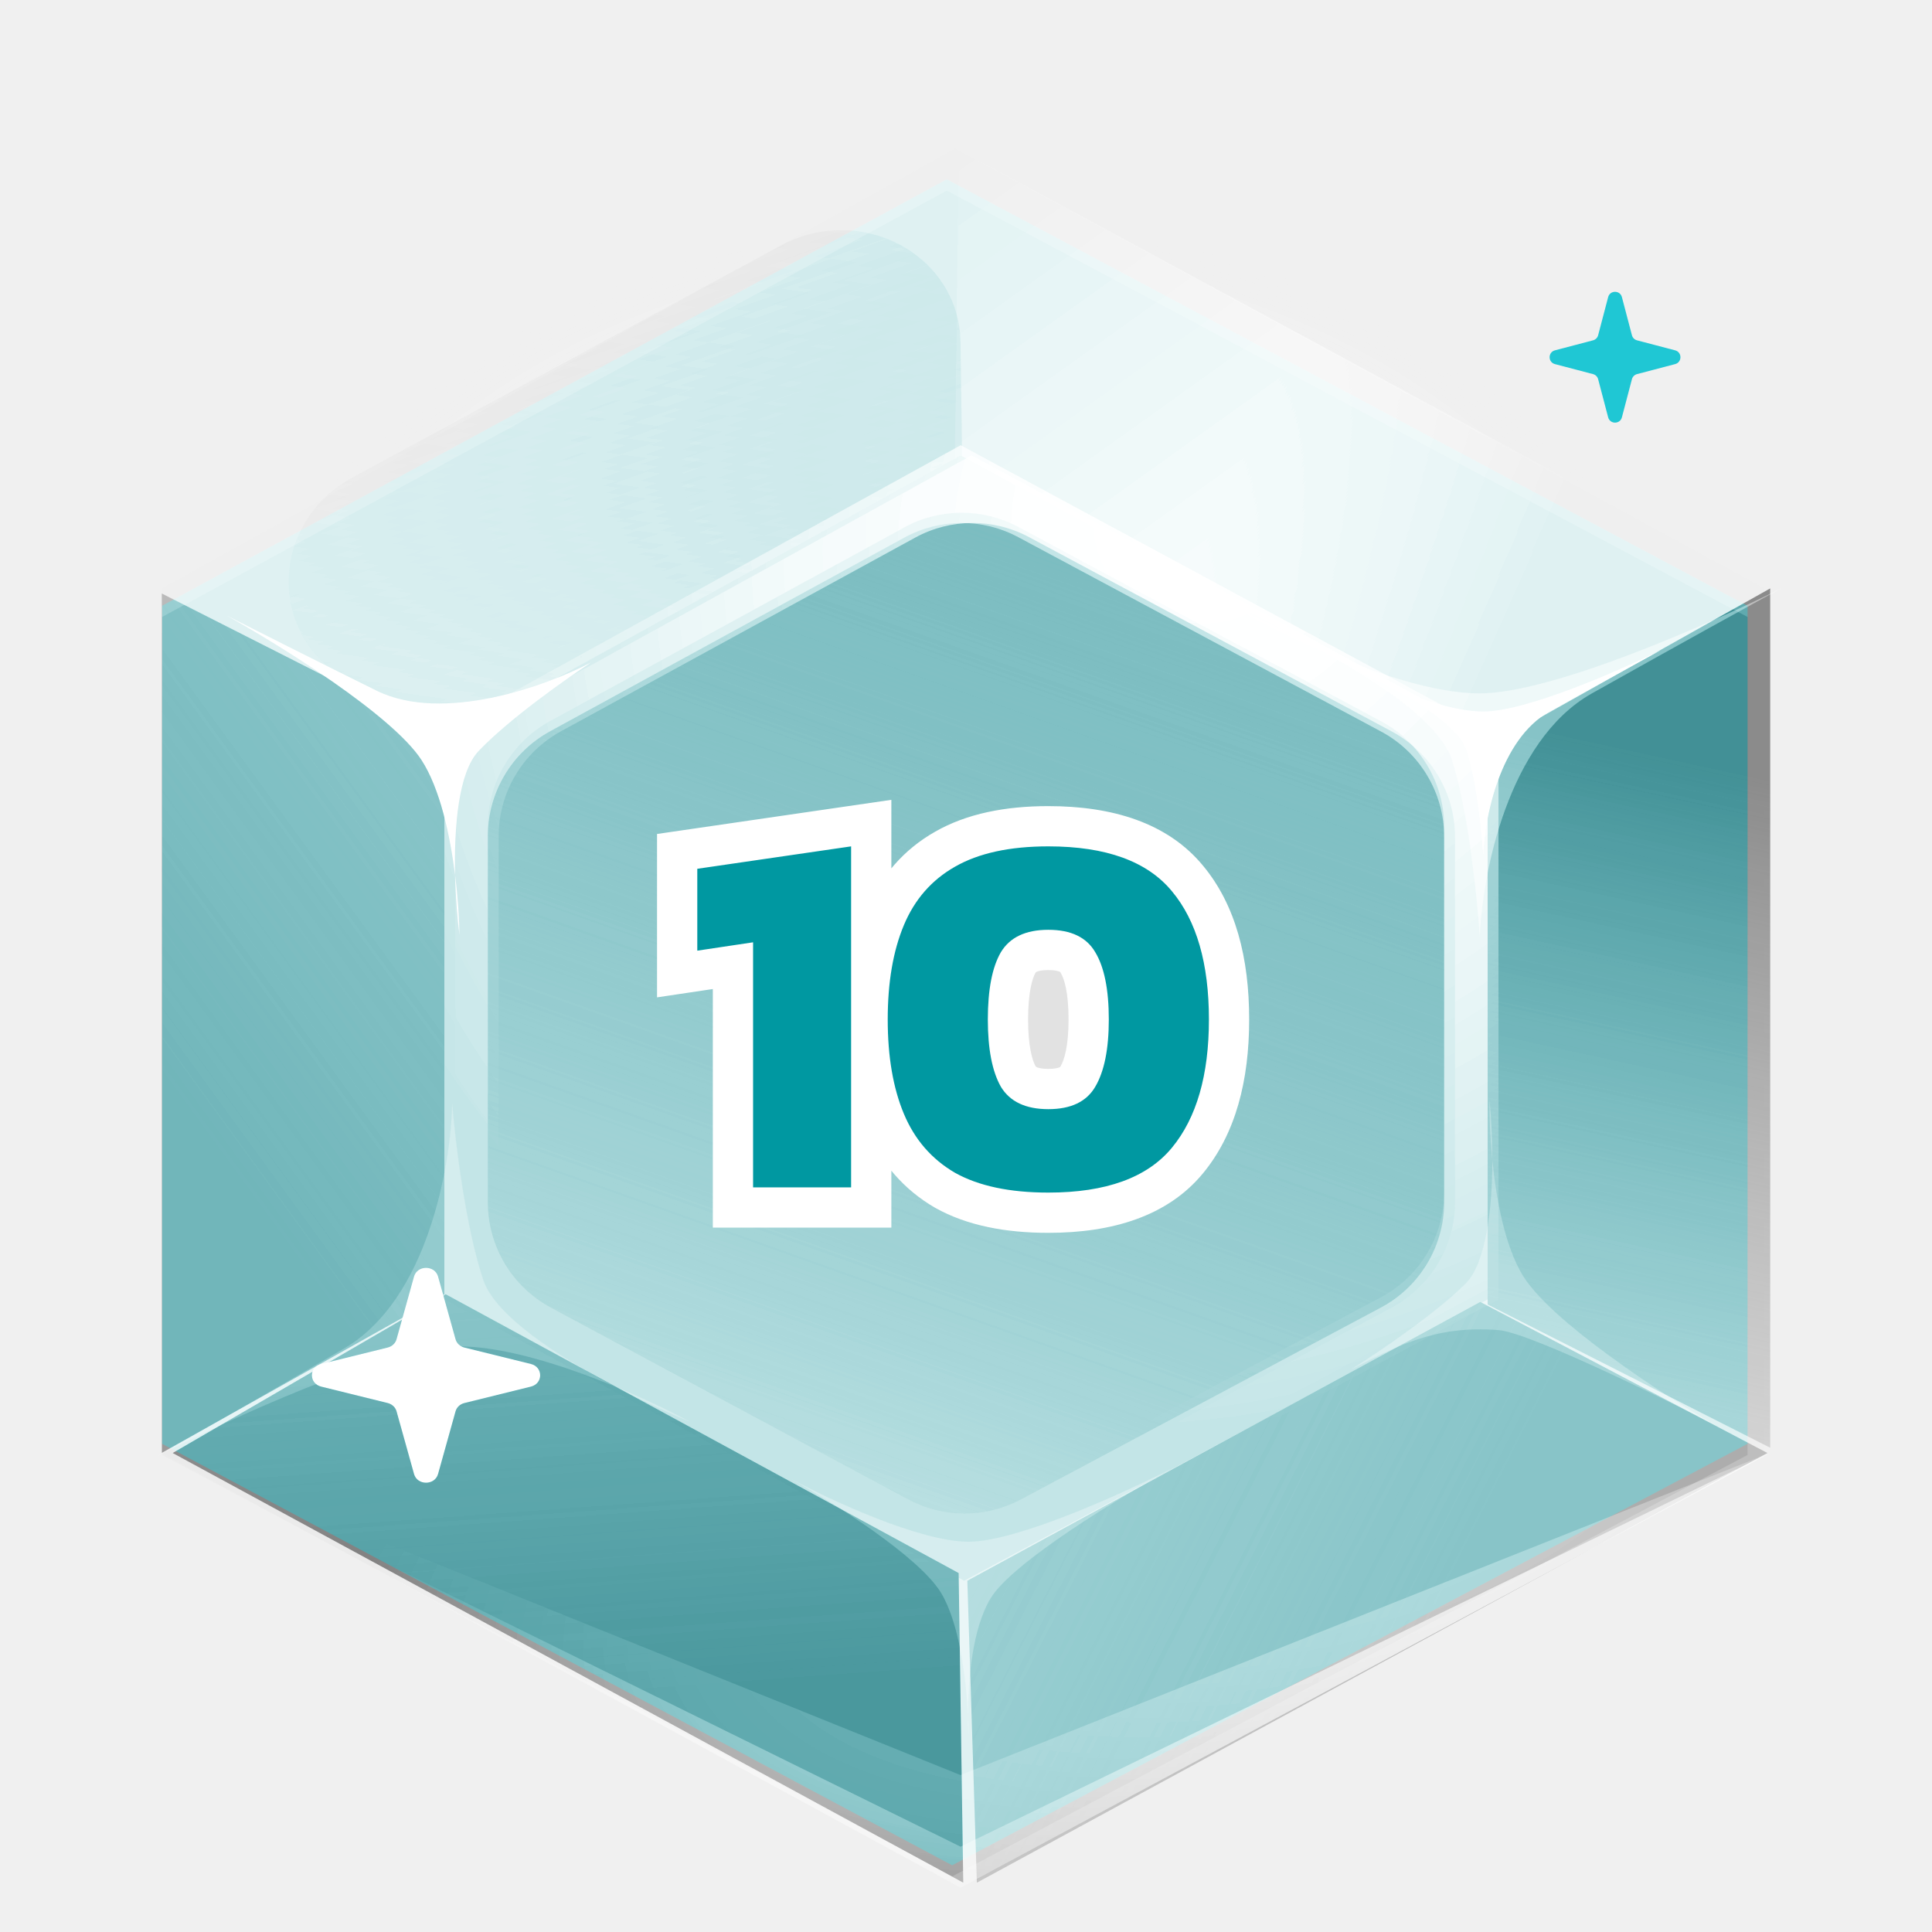
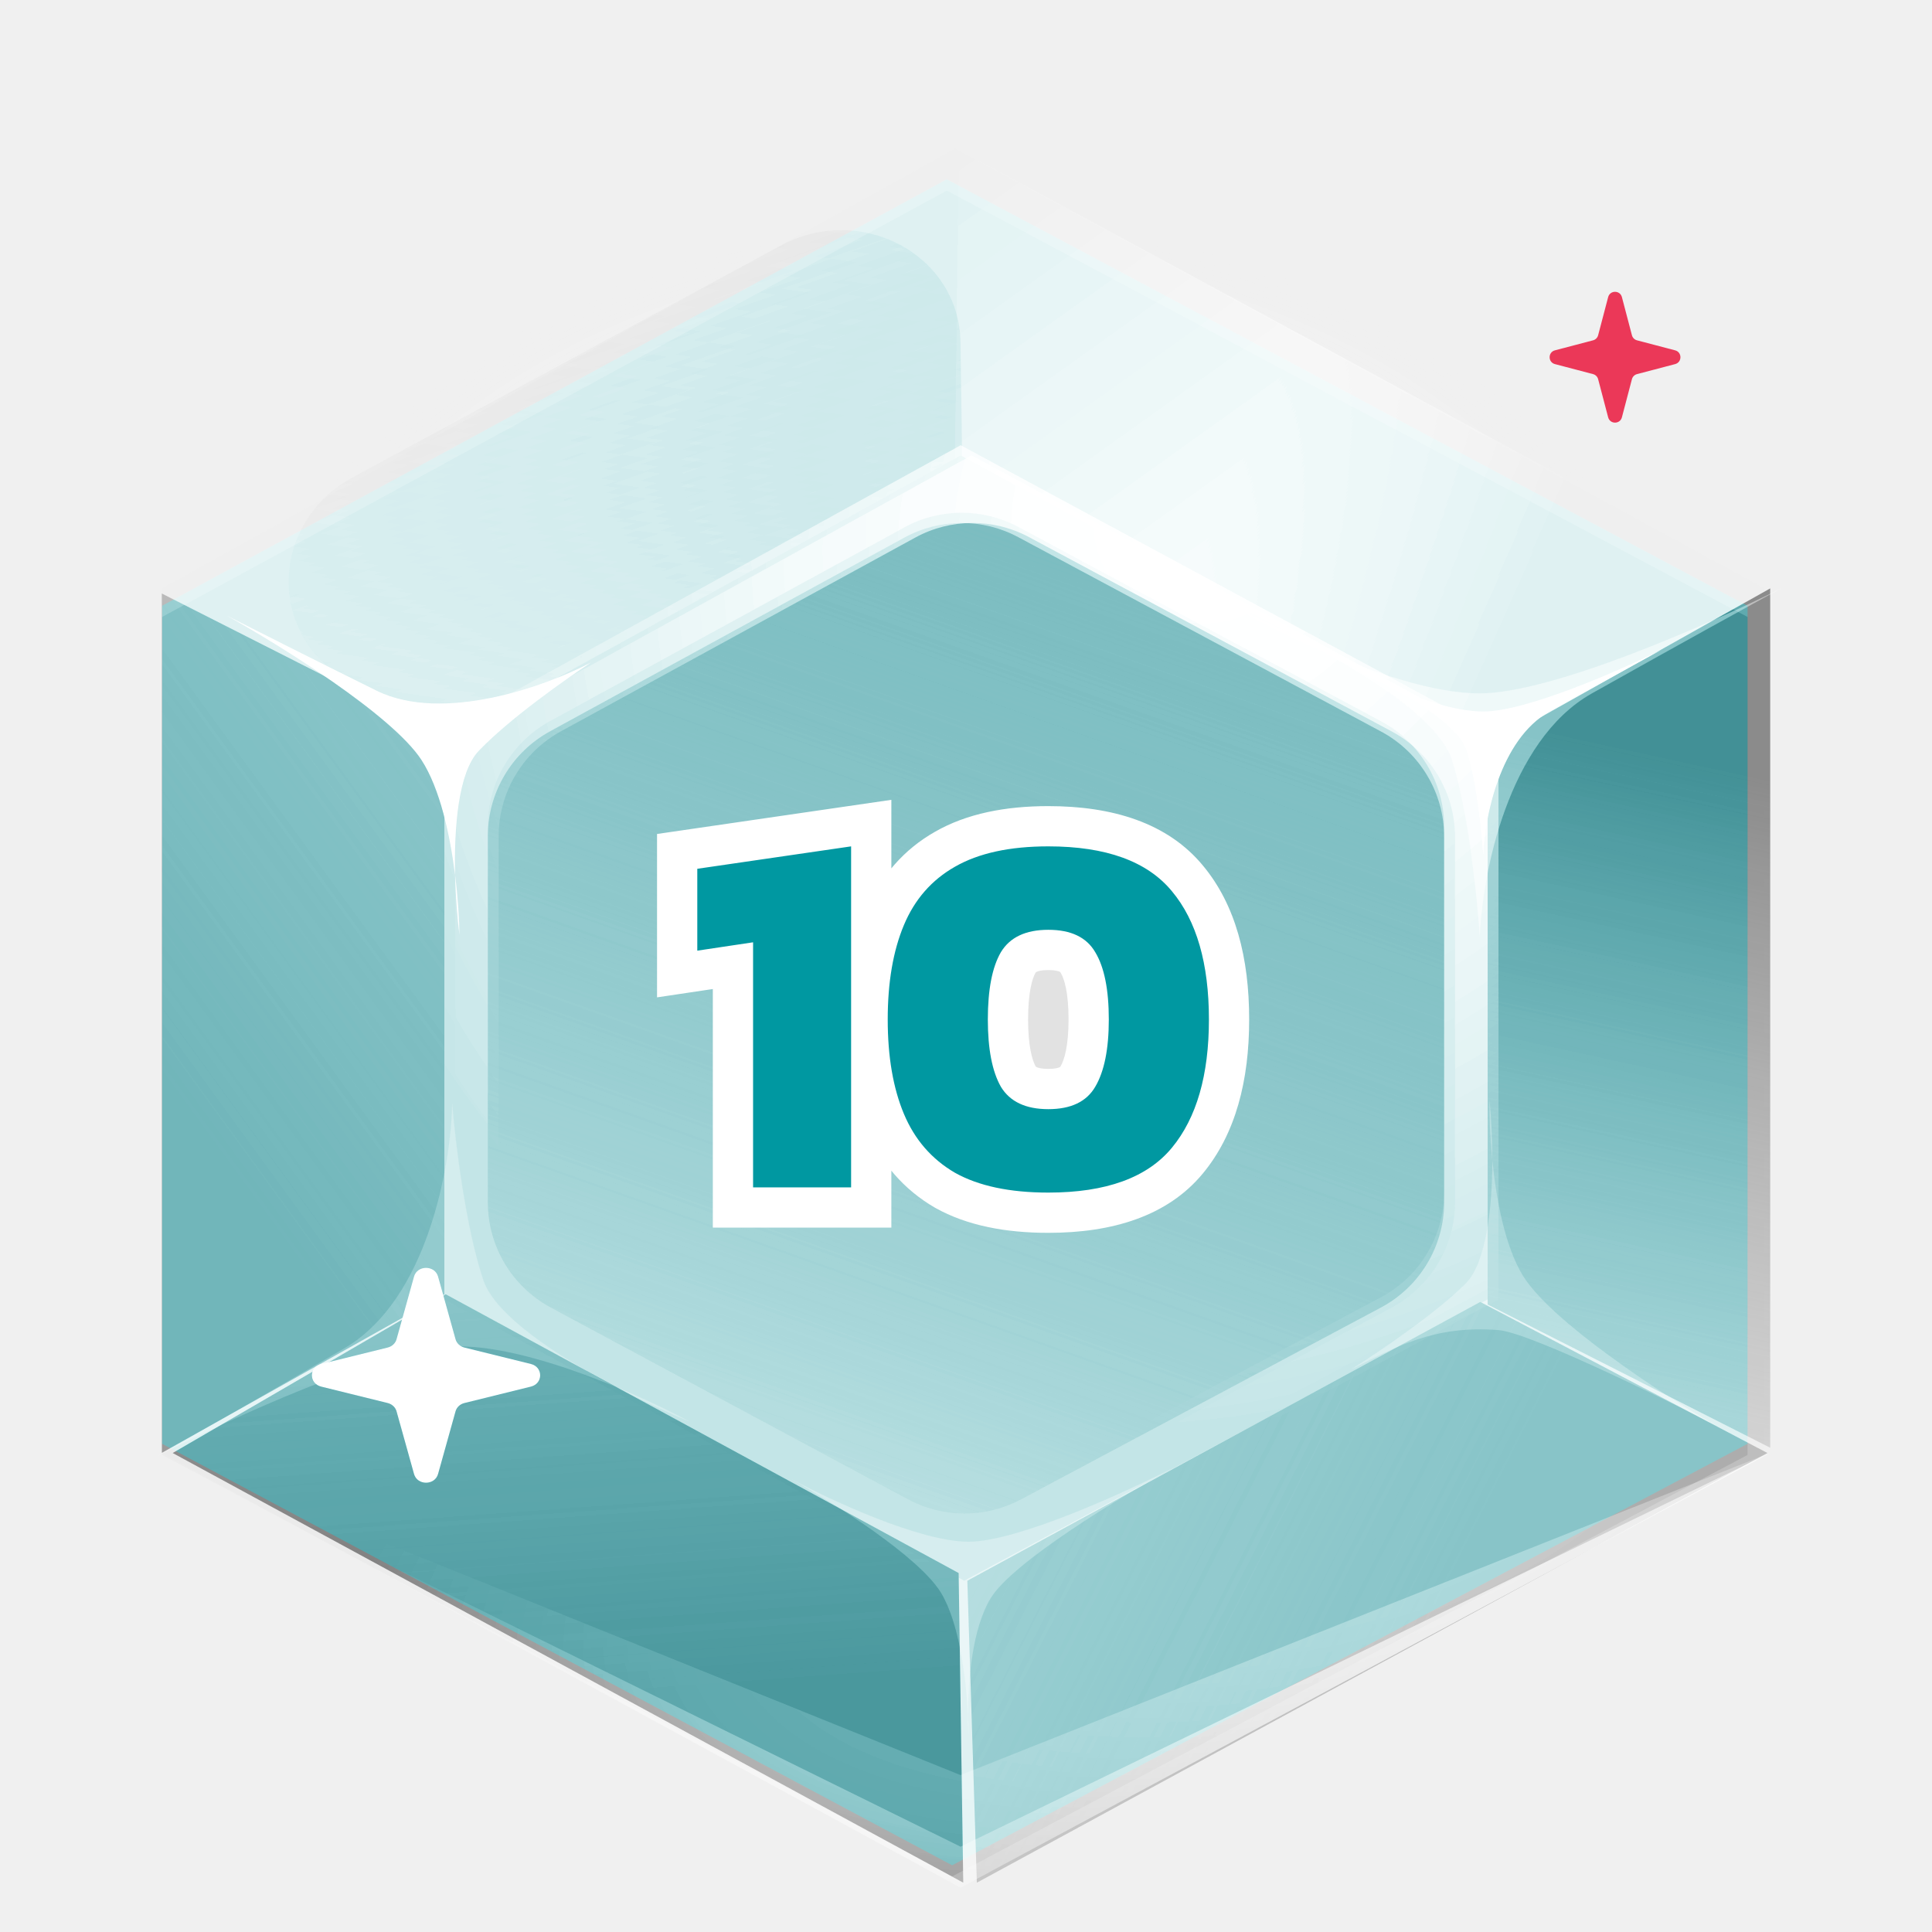
<svg xmlns="http://www.w3.org/2000/svg" width="192" height="192" viewBox="0 0 192 192" fill="none">
  <g clip-path="url(#clip0_2320_340810)">
    <mask id="mask0_2320_340810" style="mask-type:alpha" maskUnits="userSpaceOnUse" x="11" y="-14" width="165" height="107">
      <path d="M175.993 69.471C176.711 74.068 118.241 91.118 97.324 92.981C89.149 93.69 14.496 73.845 11.652 69.471C8.807 65.097 11.652 -10.276 97.324 -14C175.993 -5.622 175.229 64.814 175.993 69.471Z" fill="#636363" />
    </mask>
    <g mask="url(#mask0_2320_340810)">
      <ellipse opacity="0.5" cx="95.5" cy="82" rx="76.5" ry="61" fill="url(#paint0_radial_2320_340810)" />
    </g>
    <path d="M95.459 187.589L16.08 144.382V58.476L94.919 14.761L175.379 58.476V144.382L95.459 187.589Z" fill="#EFEFEF" />
    <path d="M95.856 146.924L53.879 124.049V78.57L95.57 55.426L138.119 78.57V124.049L95.856 146.924Z" fill="url(#paint1_linear_2320_340810)" />
    <mask id="mask1_2320_340810" style="mask-type:alpha" maskUnits="userSpaceOnUse" x="94" y="14" width="81" height="65">
      <path d="M174.137 57.567L136.337 78.408L94.757 55.025L95.297 14.868L174.137 57.567Z" fill="url(#paint2_linear_2320_340810)" />
    </mask>
    <g mask="url(#mask1_2320_340810)">
      <path fill-rule="evenodd" clip-rule="evenodd" d="M174.678 57.568L95.298 14.361L15.378 57.568V143.474L95.838 187.189L174.678 143.474V57.568ZM136.878 77.9L94.901 55.026L52.638 77.9V123.38L95.186 146.523L136.878 123.38V77.9Z" fill="url(#paint3_linear_2320_340810)" />
    </g>
    <mask id="mask2_2320_340810" style="mask-type:alpha" maskUnits="userSpaceOnUse" x="28" y="22" width="68" height="55">
      <path d="M34.56 67.602L48.104 75.07C51.846 77.133 56.513 77.084 60.323 74.941L89.451 58.561C93.326 56.381 95.703 52.382 95.646 48.134L95.456 34.038C95.339 25.318 85.575 20.08 77.546 24.428L35.063 47.437C26.795 51.915 26.514 63.166 34.56 67.602Z" fill="url(#paint4_linear_2320_340810)" />
    </mask>
    <g mask="url(#mask2_2320_340810)">
      <path fill-rule="evenodd" clip-rule="evenodd" d="M15.818 64.626C15.818 60.275 18.197 56.272 22.019 54.192L89.538 17.441C93.068 15.519 97.331 15.513 100.867 17.424L168.888 54.198C172.726 56.273 175.118 60.286 175.118 64.649V136.407C175.118 140.761 172.736 144.767 168.909 146.846L100.388 184.075C96.819 186.014 92.507 185.995 88.955 184.026L21.937 146.865C18.161 144.772 15.818 140.794 15.818 136.476V64.626ZM53.618 84.955C53.618 80.606 55.995 76.604 59.814 74.523L89.93 58.112C93.463 56.187 97.731 56.181 101.269 58.096L131.633 74.53C135.468 76.606 137.858 80.617 137.858 84.978V116.317C137.858 120.67 135.478 124.674 131.654 126.753L101.044 143.403C97.473 145.346 93.156 145.327 89.602 143.354L59.732 126.773C55.959 124.678 53.618 120.702 53.618 116.386V84.955Z" fill="url(#paint5_linear_2320_340810)" />
    </g>
    <path d="M95.823 157.09L44.159 129.132V73.546L95.472 45.26L147.839 73.546V129.132L95.823 157.09Z" fill="#E1E1E1" />
    <path d="M90.24 149.002L54.743 129.951C50.887 127.882 48.48 123.86 48.48 119.484V83.102C48.48 78.759 50.851 74.762 54.662 72.678L89.876 53.427C93.395 51.503 97.648 51.485 101.184 53.379L137.25 72.699C141.111 74.767 143.52 78.791 143.52 83.171V119.461C143.52 123.849 141.101 127.88 137.228 129.944L101.446 149.018C97.943 150.885 93.739 150.879 90.24 149.002Z" fill="url(#paint6_linear_2320_340810)" />
    <path d="M16.08 144.382V58.984L44.16 73.217V128.624L16.08 144.382Z" fill="url(#paint7_linear_2320_340810)" />
    <path d="M175.921 58.476L175.921 143.874L147.841 129.641L147.841 74.234L175.921 58.476Z" fill="url(#paint8_linear_2320_340810)" />
    <path d="M175.645 144.399L97.079 187.098L96.133 157.09L147.107 129.387L175.645 144.399Z" fill="url(#paint9_linear_2320_340810)" />
    <path d="M95.727 187.098L17.161 144.399L44.295 128.624L95.269 156.327L95.727 187.098Z" fill="url(#paint10_linear_2320_340810)" />
    <path d="M43.534 146.482C43.212 147.638 41.468 147.638 41.146 146.482L39.411 140.261C39.298 139.855 38.962 139.538 38.531 139.432L31.921 137.799C30.693 137.495 30.693 135.854 31.921 135.551L38.531 133.918C38.962 133.811 39.298 133.494 39.411 133.089L41.146 126.867C41.468 125.711 43.212 125.711 43.534 126.867L45.269 133.089C45.382 133.494 45.718 133.811 46.149 133.918L52.759 135.551C53.987 135.854 53.987 137.495 52.759 137.799L46.149 139.432C45.718 139.538 45.382 139.855 45.269 140.261L43.534 146.482Z" fill="white" />
    <g style="mix-blend-mode:overlay">
      <path fill-rule="evenodd" clip-rule="evenodd" d="M45.239 129.132L96.903 157.09L148.918 129.132V73.546L96.551 45.26L45.239 73.546V129.132ZM55.82 129.952L91.318 149.002C94.816 150.88 99.021 150.886 102.524 149.018L138.306 129.945C142.179 127.881 144.598 123.85 144.598 119.461V83.171C144.598 78.792 142.188 74.767 138.328 72.699L102.262 53.379C98.726 51.485 94.473 51.503 90.953 53.427L55.739 72.679C51.928 74.762 49.558 78.76 49.558 83.103V119.484C49.558 123.86 51.964 127.882 55.82 129.952Z" fill="url(#paint11_radial_2320_340810)" />
    </g>
    <g style="mix-blend-mode:overlay">
      <path fill-rule="evenodd" clip-rule="evenodd" d="M44.161 128.116L95.825 156.073L147.841 128.116V72.53L95.474 44.243L44.161 72.53V128.116ZM54.743 128.935L90.24 147.985C93.739 149.863 97.943 149.868 101.446 148.001L137.228 128.928C141.101 126.864 143.52 122.833 143.52 118.444V82.154C143.52 77.775 141.111 73.75 137.25 71.682L101.184 52.362C97.648 50.468 93.395 50.486 89.876 52.41L54.662 71.662C50.851 73.745 48.48 77.742 48.48 82.086V118.467C48.48 122.843 50.887 126.865 54.743 128.935Z" fill="url(#paint12_radial_2320_340810)" />
    </g>
    <g style="mix-blend-mode:soft-light">
      <path d="M95.459 187.589L16.08 144.382L95.459 176.406L175.919 144.382L95.459 187.589Z" fill="url(#paint13_radial_2320_340810)" />
    </g>
    <g style="mix-blend-mode:overlay">
      <path d="M95.459 187.589L16.08 144.382L95.459 183.522L175.919 144.382L95.459 187.589Z" fill="url(#paint14_radial_2320_340810)" />
    </g>
    <g style="mix-blend-mode:soft-light">
      <path d="M158.199 68.911C149.844 73.607 147.291 86.955 147.058 93.042C146.826 89.346 145.944 80.65 144.273 75.433C143.139 71.893 137.027 67.753 131.329 64.641C128.38 63.363 125.791 62.047 124.08 61.085C126.02 61.924 128.628 63.167 131.329 64.641C136.379 66.831 142.486 68.911 147.058 68.911C154.3 68.911 170.037 61.954 177 58.476C174.215 59.998 166.555 64.215 158.199 68.911Z" fill="white" />
    </g>
    <g style="mix-blend-mode:soft-light" opacity="0.5">
      <path d="M34.236 133.984C42.505 129.155 44.816 115.768 44.937 109.678C45.236 113.369 46.276 122.05 48.042 127.239C49.24 130.761 55.427 134.802 61.181 137.821C64.152 139.052 66.764 140.326 68.493 141.26C66.537 140.453 63.908 139.252 61.181 137.821C56.092 135.713 49.947 133.732 45.376 133.805C38.135 133.922 22.527 141.131 15.628 144.721C18.385 143.154 25.967 138.814 34.236 133.984Z" fill="white" />
    </g>
    <g style="mix-blend-mode:overlay">
      <path d="M37.408 68.633C44.048 71.918 54.4 68.132 58.745 65.828C56.257 67.457 50.537 71.499 47.564 74.632C45.547 76.757 45.112 82.205 45.229 86.983C45.522 89.323 45.643 91.454 45.659 92.9C45.465 91.362 45.285 89.248 45.229 86.983C44.729 82.977 43.726 78.36 41.888 75.53C38.976 71.047 27.79 64.102 22.56 61.19C24.743 62.303 30.769 65.348 37.408 68.633Z" fill="white" />
    </g>
    <g style="mix-blend-mode:soft-light" opacity="0.6">
      <path d="M148.921 132.182C142.441 131.674 138.652 133.896 134.248 136.1C136.778 134.528 142.6 130.617 145.653 127.554C147.724 125.475 148.298 120.038 148.304 115.259C148.071 112.913 148.005 110.78 148.026 109.334C148.181 110.876 148.306 112.994 148.304 115.259C148.701 119.276 149.585 123.914 151.35 126.785C154.145 131.333 165.15 138.53 170.304 141.56C168.15 140.399 152.292 132.447 148.921 132.182Z" fill="white" />
    </g>
    <g style="mix-blend-mode:overlay">
      <path d="M153.993 70.714C149.048 73.476 147.537 81.328 147.399 84.908C147.262 82.734 146.74 77.619 145.751 74.55C145.08 72.468 141.462 70.032 138.09 68.202C136.344 67.45 134.813 66.676 133.8 66.11C134.948 66.604 136.491 67.335 138.09 68.202C141.079 69.49 144.693 70.714 147.399 70.714C151.685 70.714 160.999 66.622 165.12 64.576C163.471 65.471 158.938 67.952 153.993 70.714Z" fill="white" />
    </g>
    <g style="mix-blend-mode:soft-light" opacity="0.6">
      <path d="M78.719 147.032C82.554 149.094 91.429 153.218 96.25 153.218C101.07 153.218 111.771 148.344 116.519 145.907C111.406 148.719 100.632 155.242 98.441 158.842C96.644 161.794 96.198 166.966 96.196 170.385C96.234 171.13 96.25 171.794 96.25 172.339C96.217 171.8 96.196 171.135 96.196 170.385C96.014 166.772 95.327 161.263 93.51 158.279C91.319 154.68 82.737 149.281 78.719 147.032Z" fill="white" />
    </g>
    <g style="mix-blend-mode:color-burn" opacity="0.5">
      <path d="M94.623 186.479L16.109 144.592V61.311L94.089 18.932L173.671 61.311V144.592L94.623 186.479Z" fill="#A7A7A7" />
    </g>
    <g style="mix-blend-mode:soft-light" opacity="0.8">
      <path d="M94.623 185.37L16.109 143.483V60.202L94.089 17.822L173.671 60.202V143.483L94.623 185.37Z" fill="#14E2F2" />
    </g>
-     <path d="M161.184 41.472C161 42.176 160 42.176 159.816 41.472L158.821 37.684C158.756 37.437 158.564 37.244 158.316 37.179L154.528 36.184C153.824 36 153.824 35 154.528 34.816L158.316 33.821C158.564 33.756 158.756 33.563 158.821 33.316L159.816 29.528C160 28.824 161 28.824 161.184 29.528L162.179 33.316C162.244 33.563 162.436 33.756 162.684 33.821L166.472 34.816C167.176 35 167.176 36 166.472 36.184L162.684 37.179C162.436 37.244 162.244 37.437 162.179 37.684L161.184 41.472Z" fill="#1FC7D4" />
+     <path d="M161.184 41.472C161 42.176 160 42.176 159.816 41.472L158.821 37.684C158.756 37.437 158.564 37.244 158.316 37.179L154.528 36.184C153.824 36 153.824 35 154.528 34.816L158.316 33.821C158.564 33.756 158.756 33.563 158.821 33.316L159.816 29.528C160 28.824 161 28.824 161.184 29.528L162.179 33.316C162.244 33.563 162.436 33.756 162.684 33.821L166.472 34.816C167.176 35 167.176 36 166.472 36.184L162.684 37.179C162.436 37.244 162.244 37.437 162.179 37.684L161.184 41.472Z" fill="#eb3858" />
  </g>
  <ellipse cx="104" cy="101" rx="7" ry="11" fill="#E2E2E2" />
  <path d="M74.84 118H70.84V122H74.84V118ZM74.84 93.645H78.84V89.003L74.248 89.689L74.84 93.645ZM69.296 94.475H65.296V99.117L69.887 98.431L69.296 94.475ZM69.296 86.339L68.719 82.381L65.296 82.88V86.339H69.296ZM84.582 84.111H88.582V79.486L84.005 80.153L84.582 84.111ZM84.582 118V122H88.582V118H84.582ZM78.84 118V93.645H70.84V118H78.84ZM74.248 89.689L68.704 90.519L69.887 98.431L75.432 97.602L74.248 89.689ZM73.296 94.475V86.339H65.296V94.475H73.296ZM69.872 90.297L85.159 88.069L84.005 80.153L68.719 82.381L69.872 90.297ZM80.582 84.111V118H88.582V84.111H80.582ZM84.582 114H74.84V122H84.582V114ZM94.906 116.549L92.894 120.006L92.924 120.024L92.954 120.041L94.906 116.549ZM89.828 110.694L86.138 112.239L89.828 110.694ZM89.828 91.936L86.138 90.39L89.828 91.936ZM94.906 86.132L96.879 89.611L96.888 89.606L96.896 89.602L94.906 86.132ZM116.462 88.567L113.378 91.114L113.385 91.123L113.392 91.132L116.462 88.567ZM116.462 114.062L119.547 116.608L116.462 114.062ZM108.845 107.999L105.401 105.964L105.394 105.976L105.387 105.989L108.845 107.999ZM108.845 94.63L105.387 96.641L105.404 96.67L105.422 96.7L108.845 94.63ZM99.466 94.63L96.043 92.56L96.025 92.59L96.008 92.62L99.466 94.63ZM99.466 107.999L95.988 109.975L96.015 110.022L96.043 110.069L99.466 107.999ZM104.181 114.518C100.757 114.518 98.41 113.925 96.857 113.057L92.954 120.041C96.1 121.799 99.937 122.518 104.181 122.518V114.518ZM96.918 113.092C95.383 112.199 94.264 110.932 93.517 109.148L86.138 112.239C87.533 115.568 89.799 118.205 92.894 120.006L96.918 113.092ZM93.517 109.148C92.707 107.215 92.221 104.648 92.221 101.315H84.221C84.221 105.374 84.806 109.06 86.138 112.239L93.517 109.148ZM92.221 101.315C92.221 97.981 92.707 95.414 93.517 93.481L86.138 90.39C84.806 93.57 84.221 97.255 84.221 101.315H92.221ZM93.517 93.481C94.261 91.705 95.369 90.468 96.879 89.611L92.932 82.653C89.814 84.421 87.536 87.053 86.138 90.39L93.517 93.481ZM96.896 89.602C98.439 88.717 100.77 88.111 104.181 88.111V80.111C99.923 80.111 96.071 80.852 92.916 82.662L96.896 89.602ZM104.181 88.111C109.318 88.111 111.997 89.441 113.378 91.114L119.547 86.021C116.022 81.752 110.513 80.111 104.181 80.111V88.111ZM113.392 91.132C115.023 93.084 116.141 96.275 116.141 101.315H124.141C124.141 95.23 122.807 89.923 119.532 86.003L113.392 91.132ZM116.141 101.315C116.141 106.308 115.028 109.516 113.378 111.515L119.547 116.608C122.802 112.666 124.141 107.376 124.141 101.315H116.141ZM113.378 111.515C111.997 113.188 109.318 114.518 104.181 114.518V122.518C110.513 122.518 116.022 120.877 119.547 116.608L113.378 111.515ZM104.181 114.227C107.351 114.227 110.503 113.106 112.303 110.01L105.387 105.989C105.363 106.03 105.352 106.037 105.357 106.032C105.362 106.028 105.353 106.039 105.307 106.061C105.206 106.109 104.881 106.227 104.181 106.227V114.227ZM112.289 110.034C113.718 107.615 114.192 104.545 114.192 101.315H106.192C106.192 103.957 105.768 105.344 105.401 105.964L112.289 110.034ZM114.192 101.315C114.192 98.071 113.725 94.971 112.268 92.56L105.422 96.7C105.761 97.26 106.192 98.616 106.192 101.315H114.192ZM112.303 92.62C110.503 89.523 107.351 88.402 104.181 88.402V96.402C104.881 96.402 105.206 96.52 105.307 96.568C105.353 96.59 105.362 96.602 105.357 96.597C105.352 96.592 105.363 96.6 105.387 96.641L112.303 92.62ZM104.181 88.402C101.005 88.402 97.879 89.524 96.043 92.56L102.889 96.7C102.93 96.631 102.951 96.611 103.027 96.575C103.147 96.519 103.484 96.402 104.181 96.402V88.402ZM96.008 92.62C94.616 95.013 94.17 98.087 94.17 101.315H102.17C102.17 98.6 102.588 97.218 102.924 96.641L96.008 92.62ZM94.17 101.315C94.17 104.528 94.623 107.573 95.988 109.975L102.944 106.023C102.581 105.386 102.17 103.974 102.17 101.315H94.17ZM96.043 110.069C97.879 113.105 101.005 114.227 104.181 114.227V106.227C103.484 106.227 103.147 106.11 103.027 106.054C102.951 106.018 102.93 105.998 102.889 105.929L96.043 110.069Z" fill="white" />
  <path d="M74.84 118V93.645L69.296 94.475V86.339L84.582 84.111V118H74.84ZM104.181 118.518C100.347 118.518 97.255 117.862 94.906 116.549C92.591 115.202 90.898 113.25 89.828 110.694C88.757 108.137 88.221 105.011 88.221 101.315C88.221 97.618 88.757 94.492 89.828 91.936C90.898 89.379 92.591 87.445 94.906 86.132C97.255 84.784 100.347 84.111 104.181 84.111C109.916 84.111 114.009 85.596 116.462 88.567C118.915 91.504 120.141 95.753 120.141 101.315C120.141 106.842 118.915 111.091 116.462 114.062C114.009 117.033 109.916 118.518 104.181 118.518ZM104.181 110.227C106.427 110.227 107.981 109.485 108.845 107.999C109.743 106.479 110.192 104.251 110.192 101.315C110.192 98.344 109.743 96.115 108.845 94.63C107.981 93.144 106.427 92.402 104.181 92.402C101.936 92.402 100.364 93.144 99.466 94.63C98.602 96.115 98.17 98.344 98.17 101.315C98.17 104.251 98.602 106.479 99.466 107.999C100.364 109.485 101.936 110.227 104.181 110.227Z" fill="#0098A1" />
  <defs>
    <radialGradient id="paint0_radial_2320_340810" cx="0" cy="0" r="1" gradientUnits="userSpaceOnUse" gradientTransform="translate(95.4875 81.9724) rotate(-90) scale(60.9724 76.4654)">
      <stop stop-color="#E0E0E0" />
      <stop offset="1" stop-color="white" stop-opacity="0" />
    </radialGradient>
    <linearGradient id="paint1_linear_2320_340810" x1="128.468" y1="55.744" x2="92.975" y2="154.155" gradientUnits="userSpaceOnUse">
      <stop stop-color="#B6B6B6" />
      <stop offset="1" stop-color="#8E8E8E" stop-opacity="0" />
    </linearGradient>
    <linearGradient id="paint2_linear_2320_340810" x1="153.082" y1="55.424" x2="97.948" y2="30.807" gradientUnits="userSpaceOnUse">
      <stop stop-color="white" stop-opacity="0" />
      <stop offset="0.513" stop-color="white" />
      <stop offset="1" stop-color="white" />
    </linearGradient>
    <linearGradient id="paint3_linear_2320_340810" x1="55.815" y1="42.699" x2="135.487" y2="154.056" gradientUnits="userSpaceOnUse">
      <stop stop-color="white" stop-opacity="0" />
      <stop offset="0.513" stop-color="white" />
      <stop offset="1" stop-color="white" />
    </linearGradient>
    <linearGradient id="paint4_linear_2320_340810" x1="61.716" y1="-2.757" x2="50.043" y2="80.778" gradientUnits="userSpaceOnUse">
      <stop stop-color="#FD9B13" />
      <stop offset="1" stop-color="#FD9B13" stop-opacity="0" />
    </linearGradient>
    <linearGradient id="paint5_linear_2320_340810" x1="156.868" y1="184.927" x2="92.142" y2="1.751" gradientUnits="userSpaceOnUse">
      <stop stop-color="#B6B6B6" />
      <stop offset="1" stop-color="#8E8E8E" stop-opacity="0" />
    </linearGradient>
    <linearGradient id="paint6_linear_2320_340810" x1="132.632" y1="50.696" x2="93.659" y2="160.422" gradientUnits="userSpaceOnUse">
      <stop stop-color="#B6B6B6" />
      <stop offset="1" stop-color="#8E8E8E" stop-opacity="0" />
    </linearGradient>
    <linearGradient id="paint7_linear_2320_340810" x1="1.425" y1="86.905" x2="189.352" y2="-49.988" gradientUnits="userSpaceOnUse">
      <stop stop-color="#AFAFAF" />
      <stop offset="1" stop-color="#CECECE" stop-opacity="0" />
    </linearGradient>
    <linearGradient id="paint8_linear_2320_340810" x1="170.521" y1="76.267" x2="147.9" y2="180.057" gradientUnits="userSpaceOnUse">
      <stop stop-color="#8B8B8B" />
      <stop offset="1" stop-color="#B7B7B7" stop-opacity="0" />
    </linearGradient>
    <linearGradient id="paint9_linear_2320_340810" x1="130.094" y1="185.084" x2="-78.916" y2="78.886" gradientUnits="userSpaceOnUse">
      <stop stop-color="#BEBEBE" />
      <stop offset="1" stop-color="#CECECE" stop-opacity="0" />
    </linearGradient>
    <linearGradient id="paint10_linear_2320_340810" x1="35.521" y1="170.306" x2="19.241" y2="-52.489" gradientUnits="userSpaceOnUse">
      <stop stop-color="#929292" />
      <stop offset="1" stop-color="#CECECE" stop-opacity="0" />
    </linearGradient>
    <radialGradient id="paint11_radial_2320_340810" cx="0" cy="0" r="1" gradientUnits="userSpaceOnUse" gradientTransform="translate(120.838 51.3596) rotate(131.437) scale(96.2826 84.8126)">
      <stop stop-color="white" />
      <stop offset="1" stop-color="white" stop-opacity="0" />
    </radialGradient>
    <radialGradient id="paint12_radial_2320_340810" cx="0" cy="0" r="1" gradientUnits="userSpaceOnUse" gradientTransform="translate(119.761 50.343) rotate(131.437) scale(96.2826 84.8126)">
      <stop stop-color="white" />
      <stop offset="1" stop-color="white" stop-opacity="0" />
    </radialGradient>
    <radialGradient id="paint13_radial_2320_340810" cx="0" cy="0" r="1" gradientUnits="userSpaceOnUse" gradientTransform="translate(132.629 146.739) rotate(164.151) scale(102.117 47.632)">
      <stop stop-color="white" />
      <stop offset="1" stop-color="white" stop-opacity="0" />
    </radialGradient>
    <radialGradient id="paint14_radial_2320_340810" cx="0" cy="0" r="1" gradientUnits="userSpaceOnUse" gradientTransform="translate(132.629 146.739) rotate(164.151) scale(102.117 47.632)">
      <stop stop-color="white" />
      <stop offset="1" stop-color="white" stop-opacity="0" />
    </radialGradient>
    <clipPath id="clip0_2320_340810">
      <rect width="192" height="192" fill="white" />
    </clipPath>
  </defs>
</svg>
